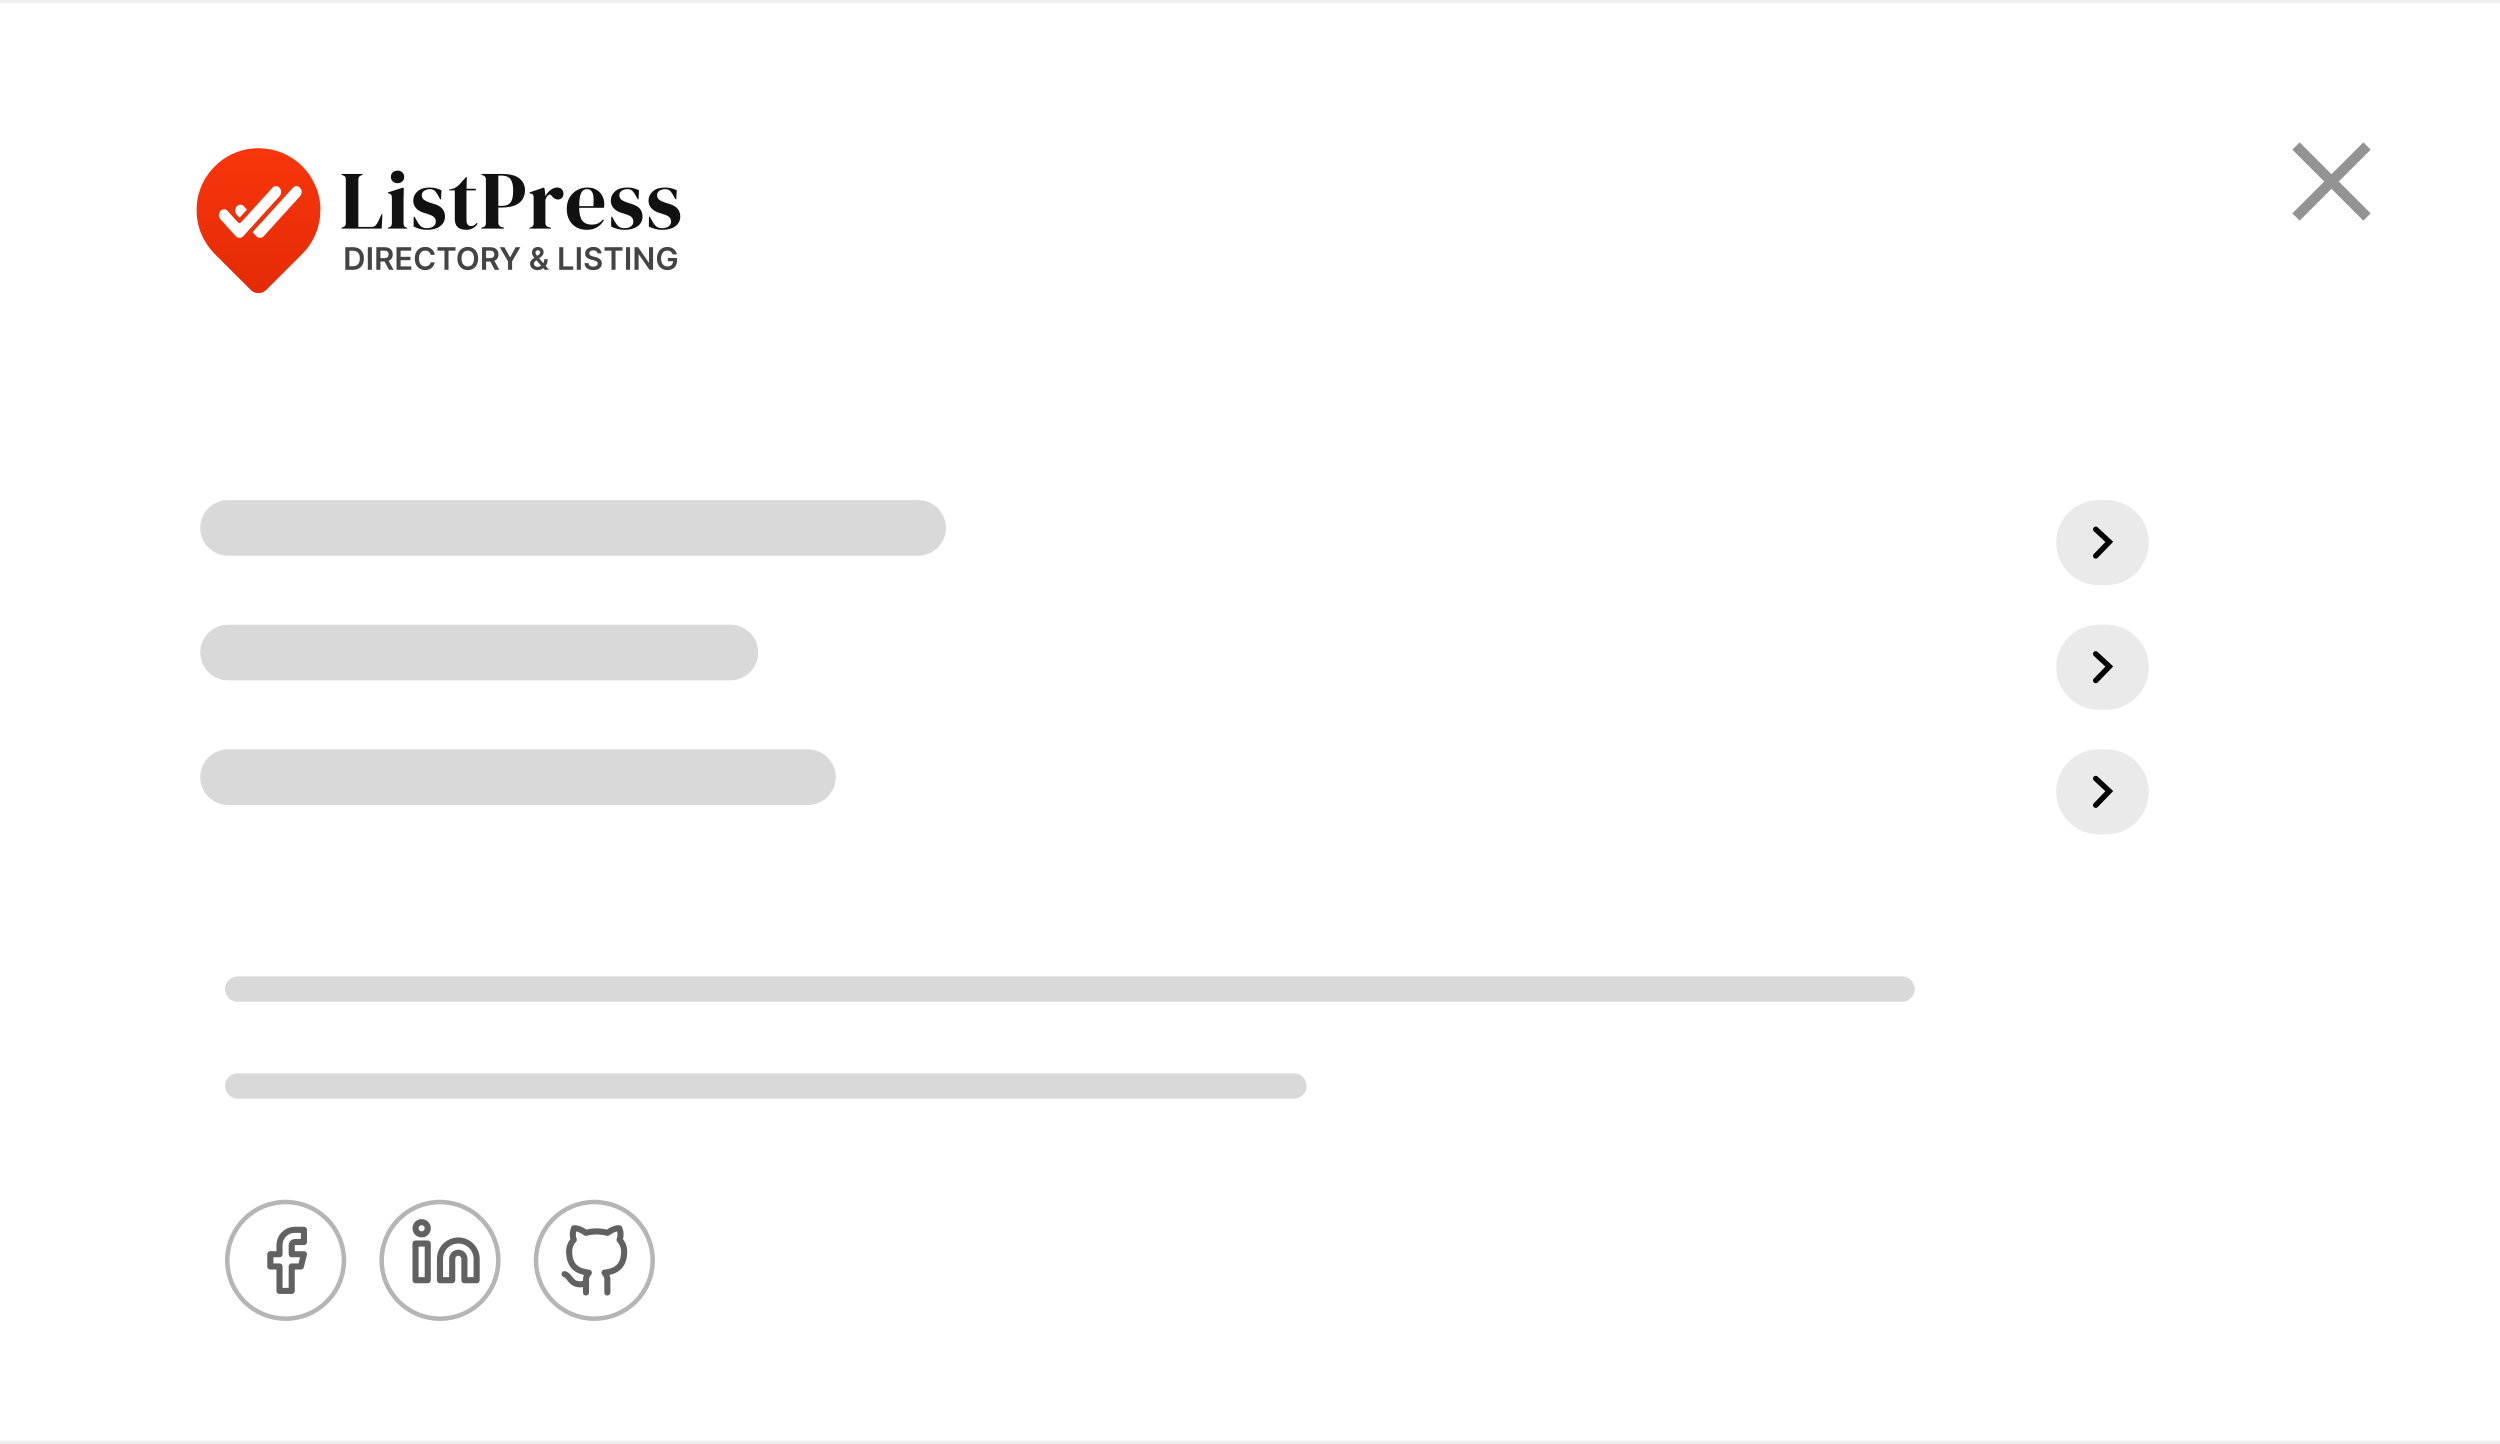
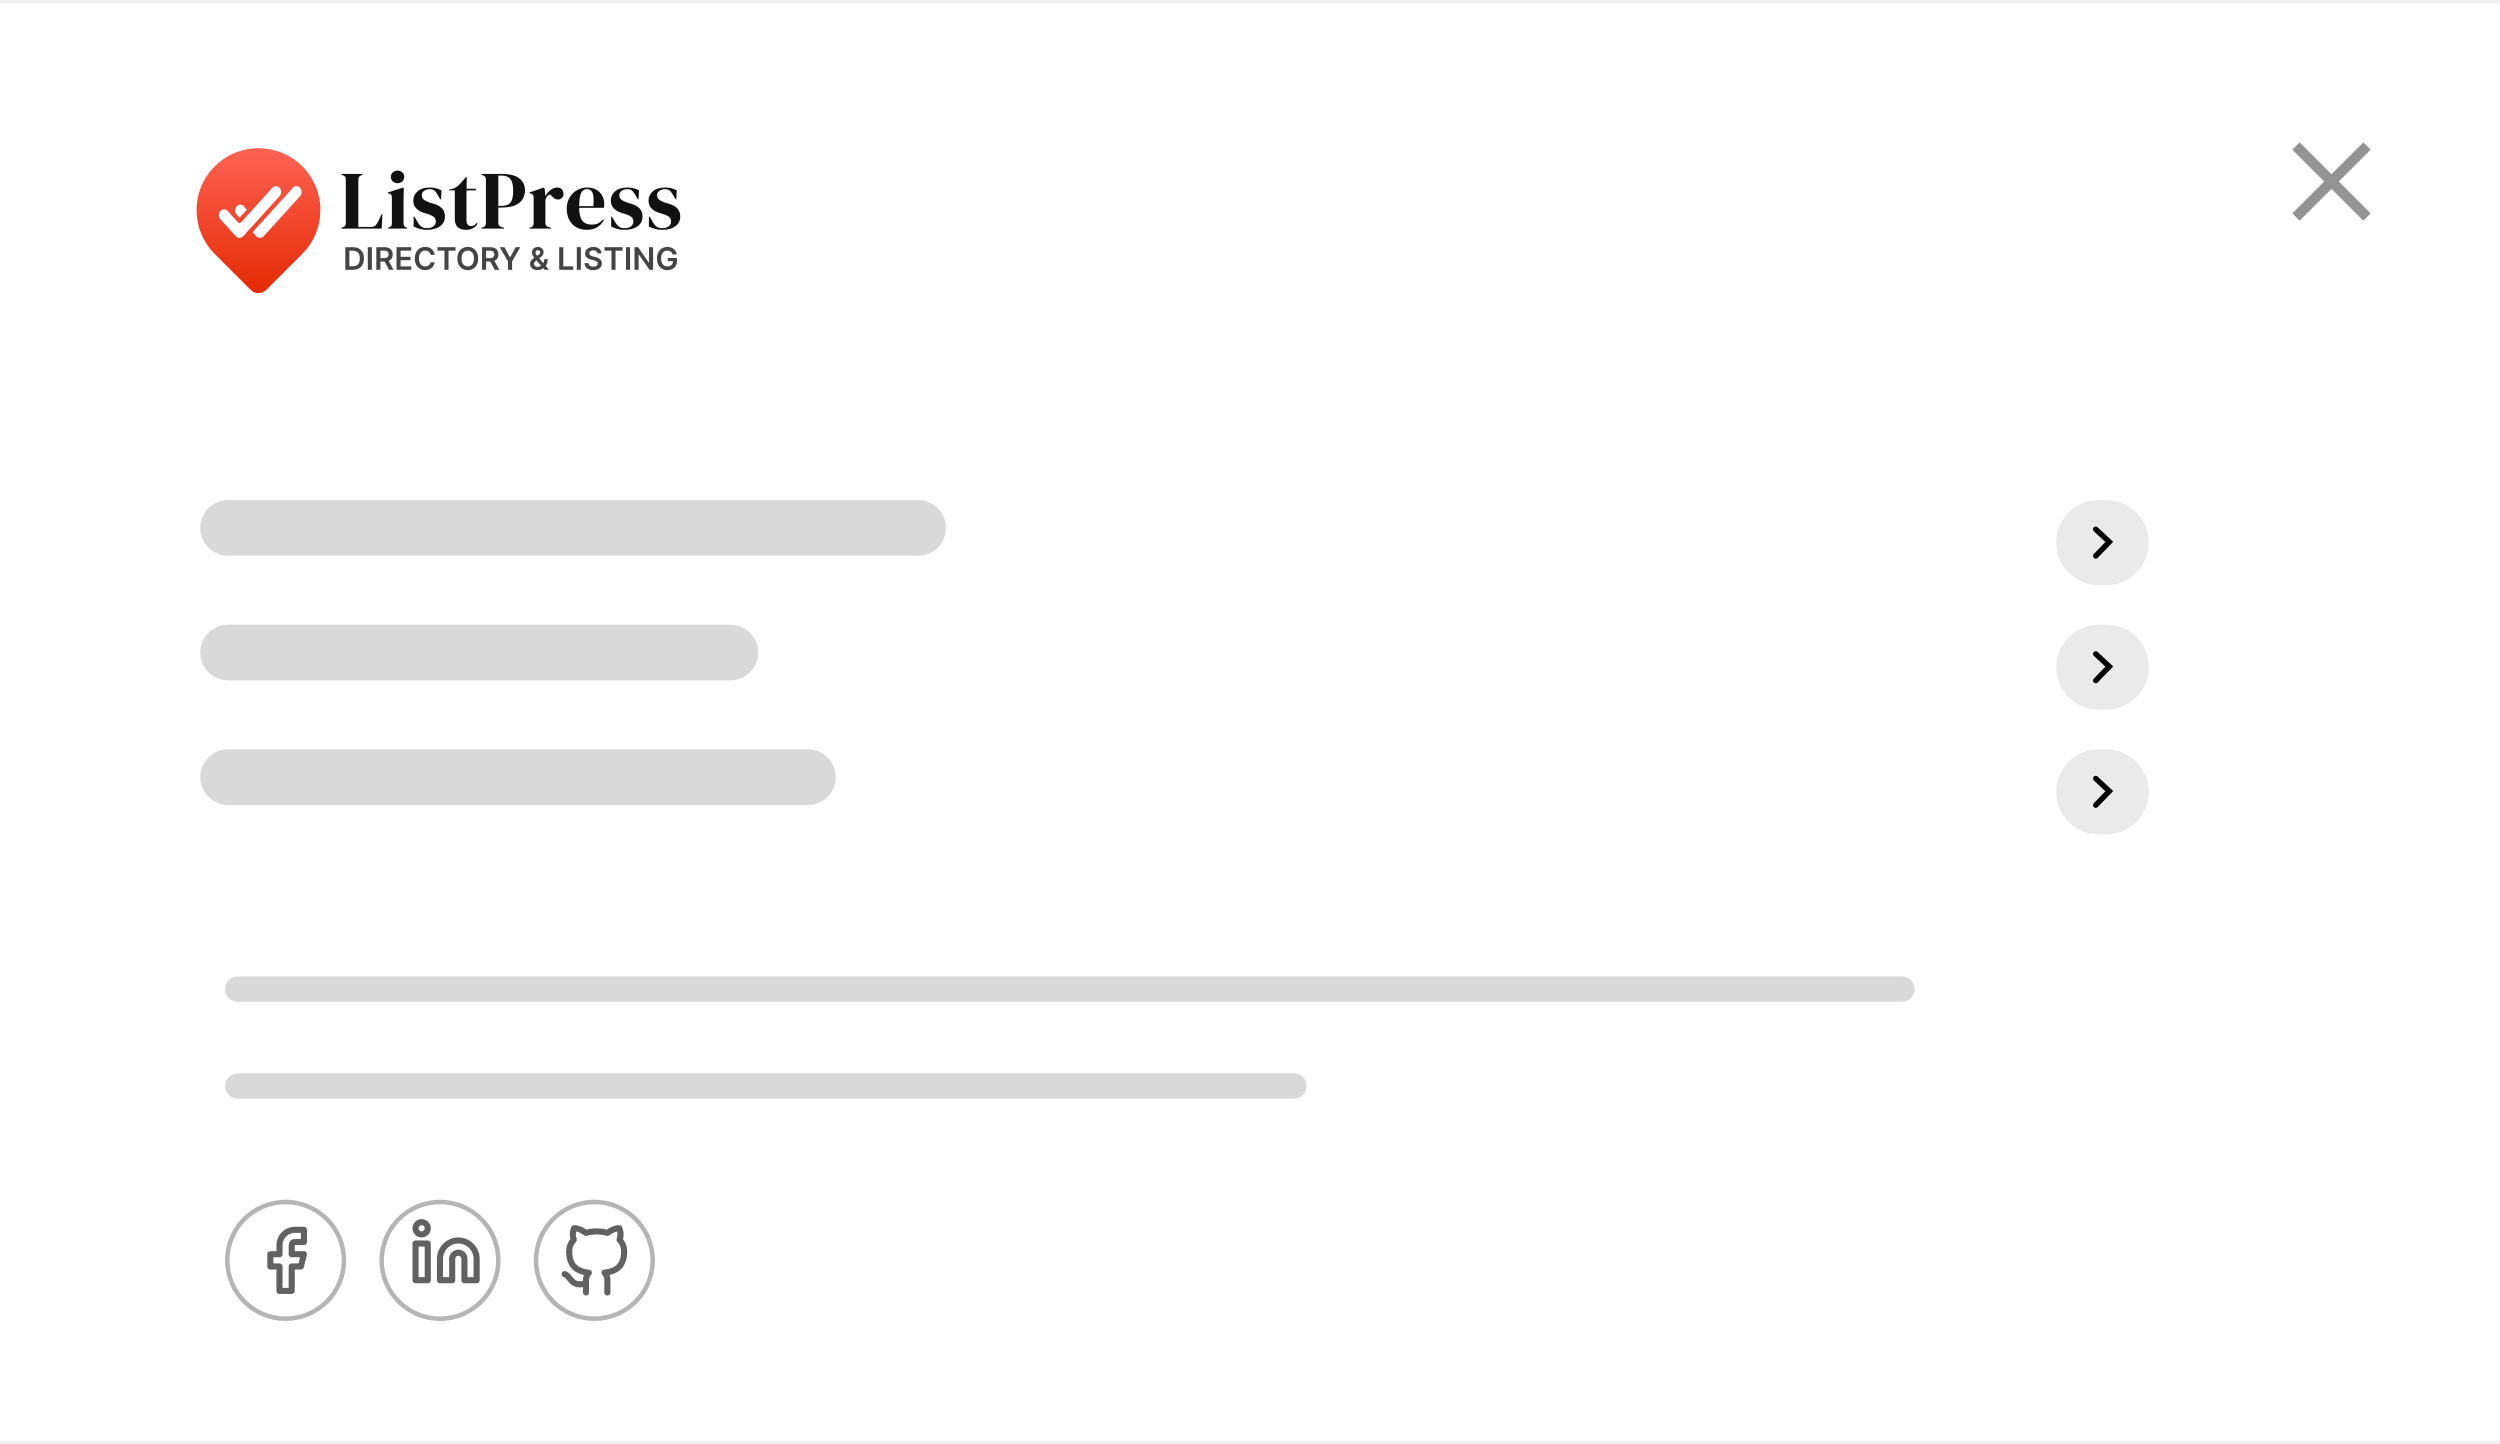
<svg xmlns="http://www.w3.org/2000/svg" width="400" height="231" viewBox="0 0 400 231" fill="none">
  <g clip-path="url(#clip0_210_1352)">
    <path d="M400 0.5H0V230.5H400V0.5Z" fill="white" />
    <path d="M55.03 201.655C55.03 196.501 50.851 192.322 45.697 192.322C40.542 192.322 36.363 196.501 36.363 201.655C36.363 206.81 40.542 210.989 45.697 210.989C50.851 210.989 55.03 206.81 55.03 201.655Z" stroke="#B5B5B5" stroke-width="0.726" />
    <path d="M79.731 201.655C79.731 196.501 75.552 192.322 70.398 192.322C65.243 192.322 61.065 196.501 61.065 201.655C61.065 206.81 65.243 210.989 70.398 210.989C75.552 210.989 79.731 206.81 79.731 201.655Z" stroke="#B5B5B5" stroke-width="0.726" />
    <path d="M104.43 201.655C104.43 196.501 100.252 192.322 95.097 192.322C89.942 192.322 85.764 196.501 85.764 201.655C85.764 206.81 89.942 210.989 95.097 210.989C100.252 210.989 104.43 206.81 104.43 201.655Z" stroke="#B5B5B5" stroke-width="0.726" />
    <path d="M337.007 80.008H335.796C332.036 80.008 328.988 83.056 328.988 86.816C328.988 90.575 332.036 93.623 335.796 93.623H337.007C340.767 93.623 343.815 90.575 343.815 86.816C343.815 83.056 340.767 80.008 337.007 80.008Z" fill="#EAEAEA" />
    <path d="M335.318 84.686L337.488 86.703L335.318 88.945" stroke="black" stroke-width="0.872" stroke-linecap="round" />
    <path d="M337.007 99.948H335.796C332.036 99.948 328.988 102.996 328.988 106.756C328.988 110.516 332.036 113.563 335.796 113.563H337.007C340.767 113.563 343.815 110.516 343.815 106.756C343.815 102.996 340.767 99.948 337.007 99.948Z" fill="#EAEAEA" />
    <path d="M335.318 104.626L337.488 106.644L335.318 108.885" stroke="black" stroke-width="0.872" stroke-linecap="round" />
    <path d="M337.007 119.889H335.796C332.036 119.889 328.988 122.937 328.988 126.696C328.988 130.456 332.036 133.504 335.796 133.504H337.007C340.767 133.504 343.815 130.456 343.815 126.696C343.815 122.937 340.767 119.889 337.007 119.889Z" fill="#EAEAEA" />
    <path d="M335.318 124.567L337.488 126.584L335.318 128.826" stroke="black" stroke-width="0.872" stroke-linecap="round" />
    <mask id="mask0_210_1352" style="mask-type:luminance" maskUnits="userSpaceOnUse" x="39" y="195" width="13" height="13">
      <path d="M51.561 195.791H39.832V207.52H51.561V195.791Z" fill="white" />
    </mask>
    <g mask="url(#mask0_210_1352)">
      <path d="M48.63 196.768H47.164C46.516 196.768 45.894 197.026 45.436 197.484C44.978 197.942 44.72 198.564 44.72 199.212V200.678H43.254V202.633H44.72V206.543H46.675V202.633H48.141L48.63 200.678H46.675V199.212C46.675 199.082 46.727 198.958 46.818 198.866C46.91 198.775 47.034 198.723 47.164 198.723H48.63V196.768Z" stroke="#616161" stroke-width="0.977" stroke-linecap="round" stroke-linejoin="round" />
    </g>
    <mask id="mask1_210_1352" style="mask-type:luminance" maskUnits="userSpaceOnUse" x="65" y="194" width="13" height="13">
      <path d="M77.239 194.569H65.51V206.298H77.239V194.569Z" fill="white" />
    </mask>
    <g mask="url(#mask1_210_1352)">
      <path d="M73.329 198.479C74.106 198.479 74.852 198.788 75.402 199.338C75.952 199.888 76.261 200.633 76.261 201.411V204.832H74.306V201.411C74.306 201.152 74.203 200.903 74.02 200.72C73.837 200.537 73.588 200.434 73.329 200.434C73.07 200.434 72.821 200.537 72.638 200.72C72.454 200.903 72.351 201.152 72.351 201.411V204.832H70.397V201.411C70.397 200.633 70.705 199.888 71.255 199.338C71.805 198.788 72.551 198.479 73.329 198.479Z" stroke="#616161" stroke-width="0.977" stroke-linecap="round" stroke-linejoin="round" />
      <path d="M68.441 198.968H66.486V204.832H68.441V198.968Z" stroke="#616161" stroke-width="0.977" stroke-linecap="round" stroke-linejoin="round" />
      <path d="M67.464 197.501C68.004 197.501 68.441 197.064 68.441 196.524C68.441 195.984 68.004 195.547 67.464 195.547C66.924 195.547 66.486 195.984 66.486 196.524C66.486 197.064 66.924 197.501 67.464 197.501Z" stroke="#616161" stroke-width="0.977" stroke-linecap="round" stroke-linejoin="round" />
    </g>
    <mask id="mask2_210_1352" style="mask-type:luminance" maskUnits="userSpaceOnUse" x="89" y="195" width="12" height="13">
      <path d="M100.964 195.791H89.234V207.52H100.964V195.791Z" fill="white" />
    </mask>
    <g mask="url(#mask2_210_1352)">
      <path d="M93.757 205.327C91.313 206.061 91.313 204.106 90.336 203.861M97.178 206.794V204.902C97.196 204.669 97.165 204.435 97.086 204.215C97.007 203.995 96.881 203.795 96.719 203.627C98.253 203.456 99.866 202.874 99.866 200.206C99.866 199.523 99.603 198.867 99.133 198.373C99.356 197.776 99.34 197.116 99.089 196.53C99.089 196.53 98.512 196.359 97.178 197.254C96.058 196.95 94.877 196.95 93.757 197.254C92.423 196.359 91.846 196.53 91.846 196.53C91.595 197.116 91.579 197.776 91.802 198.373C91.328 198.871 91.065 199.533 91.069 200.22C91.069 202.869 92.682 203.451 94.216 203.641C94.056 203.808 93.932 204.006 93.852 204.223C93.773 204.44 93.741 204.672 93.757 204.902V206.794" stroke="#616161" stroke-width="0.977" stroke-linecap="round" stroke-linejoin="round" />
    </g>
    <path d="M146.896 80.008H36.494C34.034 80.008 32.039 82.003 32.039 84.463C32.039 86.924 34.034 88.918 36.494 88.918H146.896C149.356 88.918 151.351 86.924 151.351 84.463C151.351 82.003 149.356 80.008 146.896 80.008Z" fill="#D9D9D9" />
    <path d="M129.263 119.889H36.494C34.034 119.889 32.039 121.884 32.039 124.344C32.039 126.805 34.034 128.799 36.494 128.799H129.263C131.723 128.799 133.718 126.805 133.718 124.344C133.718 121.884 131.723 119.889 129.263 119.889Z" fill="#D9D9D9" />
    <path d="M116.853 99.948H36.494C34.034 99.948 32.039 101.943 32.039 104.404C32.039 106.864 34.034 108.859 36.494 108.859H116.853C119.314 108.859 121.309 106.864 121.309 104.404C121.309 101.943 119.314 99.948 116.853 99.948Z" fill="#D9D9D9" />
    <path d="M367.939 22.773L366.771 23.941L378.134 35.304L379.302 34.136L367.939 22.773Z" fill="#939393" />
    <path d="M379.303 23.941L378.135 22.773L366.772 34.136L367.94 35.303L379.303 23.941Z" fill="#939393" />
    <path d="M304.326 156.227H38.029C36.908 156.227 36 157.135 36 158.256C36 159.377 36.908 160.285 38.029 160.285H304.326C305.447 160.285 306.355 159.377 306.355 158.256C306.355 157.135 305.447 156.227 304.326 156.227Z" fill="#D9D9D9" />
    <path d="M207.034 171.731H38.029C36.908 171.731 36 172.639 36 173.76C36 174.88 36.908 175.789 38.029 175.789H207.034C208.155 175.789 209.063 174.88 209.063 173.76C209.063 172.639 208.155 171.731 207.034 171.731Z" fill="#D9D9D9" />
    <path d="M51.157 32.134C51.035 31.317 50.813 30.527 50.491 29.766L49.869 28.537C48.907 26.944 47.605 25.713 45.963 24.844C44.842 24.25 43.652 23.895 42.392 23.78C41.875 23.715 41.361 23.695 40.849 23.718L39.505 23.875C37.216 24.336 35.313 25.452 33.798 27.224C33.68 27.363 33.562 27.503 33.443 27.645C33.428 27.662 33.418 27.682 33.412 27.703C33.404 27.732 33.392 27.759 33.376 27.782C33.097 28.111 32.848 28.492 32.629 28.925C32.402 29.331 32.202 29.778 32.029 30.265C31.854 30.742 31.719 31.241 31.622 31.759C31.111 34.733 31.802 37.552 33.68 39.871C33.924 40.173 34.094 40.371 34.188 40.465C36.193 42.457 38.193 44.455 40.188 46.458C40.219 46.49 40.263 46.504 40.303 46.521C40.725 46.952 41.485 46.979 42.009 46.777C42.474 46.591 42.782 46.214 43.205 45.779L44.721 44.264L46.1 42.882C46.794 42.196 47.486 41.505 48.175 40.808C48.598 40.38 48.913 40.035 49.121 39.772C50.278 38.306 50.972 36.623 51.203 34.72C51.236 34.449 51.243 34.196 51.222 33.96C51.317 33.373 51.244 32.721 51.157 32.134ZM37.989 30.384C37.99 30.384 37.99 30.385 37.99 30.386C37.989 30.385 37.987 30.384 37.986 30.385C37.987 30.384 37.988 30.384 37.989 30.384ZM37.324 40.683C37.324 40.683 37.325 40.683 37.325 40.683C37.325 40.683 37.325 40.683 37.326 40.684C37.325 40.683 37.325 40.683 37.324 40.683ZM37.605 41.315C37.605 41.315 37.606 41.315 37.606 41.315C37.607 41.316 37.608 41.316 37.608 41.317C37.607 41.316 37.606 41.315 37.605 41.315ZM46.196 35.271C46.196 35.271 46.195 35.271 46.195 35.271C46.195 35.271 46.196 35.272 46.196 35.271C46.196 35.271 46.196 35.271 46.196 35.271Z" fill="url(#paint0_linear_210_1352)" />
    <path d="M36.312 33.635C35.985 33.405 35.547 33.447 35.261 33.761C34.931 34.124 34.931 34.714 35.261 35.078L37.722 37.792C38.051 38.155 38.586 38.155 38.916 37.792L44.738 31.371C45.068 31.008 45.068 30.419 44.738 30.054C44.453 29.74 44.014 29.698 43.687 29.928L38.783 35.336C38.406 35.751 38.297 35.824 37.921 35.408L36.312 33.635Z" fill="white" />
    <path d="M38.917 32.891C38.59 32.661 38.151 32.703 37.866 33.017C37.536 33.38 37.536 33.97 37.866 34.334L38.326 34.842L39.506 33.541L38.916 32.89L38.917 32.891ZM40.411 37.14L41.002 37.792C41.332 38.155 41.866 38.155 42.196 37.792L48.018 31.371C48.347 31.008 48.347 30.419 48.018 30.054C47.733 29.74 47.293 29.698 46.968 29.928L42.062 35.336C41.973 35.435 41.898 35.514 41.831 35.573L40.411 37.14Z" fill="white" />
    <path d="M54.629 36.574V36.441L54.908 36.335C55.093 36.264 55.208 36.181 55.252 36.083C55.305 35.977 55.332 35.836 55.332 35.659V28.742C55.332 28.566 55.305 28.424 55.252 28.318C55.199 28.212 55.084 28.128 54.908 28.067L54.629 27.96V27.828H58.008V27.96L57.77 28.067C57.602 28.128 57.487 28.217 57.425 28.331C57.364 28.438 57.333 28.579 57.333 28.756V36.309H59.373C59.7 36.309 59.939 36.229 60.089 36.07C60.248 35.911 60.398 35.681 60.539 35.381L61.056 34.268H61.189L61.069 36.574H54.629ZM63.614 29.312C63.314 29.312 63.058 29.219 62.846 29.034C62.642 28.84 62.541 28.597 62.541 28.305C62.541 28.005 62.642 27.762 62.846 27.576C63.058 27.391 63.314 27.298 63.614 27.298C63.914 27.298 64.166 27.391 64.37 27.576C64.573 27.762 64.674 28.005 64.674 28.305C64.674 28.597 64.573 28.84 64.37 29.034C64.166 29.219 63.914 29.312 63.614 29.312ZM62.051 36.574V36.441L62.236 36.388C62.413 36.335 62.532 36.256 62.594 36.15C62.664 36.044 62.7 35.902 62.7 35.726V31.578C62.7 31.392 62.664 31.256 62.594 31.167C62.532 31.07 62.413 31.004 62.236 30.968L62.051 30.929V30.796L64.475 30.014L64.608 30.147L64.568 32.029V35.739C64.568 35.916 64.599 36.057 64.661 36.163C64.732 36.269 64.851 36.349 65.019 36.401L65.151 36.441V36.574H62.051ZM68.295 36.773C67.863 36.773 67.474 36.719 67.129 36.614C66.785 36.516 66.467 36.393 66.175 36.242L66.189 34.666H66.321L66.772 35.461C66.966 35.814 67.178 36.079 67.408 36.256C67.646 36.424 67.947 36.508 68.309 36.508C68.733 36.508 69.073 36.415 69.329 36.229C69.594 36.035 69.727 35.779 69.727 35.461C69.727 35.169 69.634 34.931 69.448 34.745C69.263 34.56 68.918 34.392 68.415 34.242L67.858 34.069C67.319 33.91 66.895 33.663 66.586 33.327C66.277 32.992 66.122 32.581 66.122 32.095C66.122 31.512 66.352 31.017 66.811 30.611C67.271 30.204 67.929 30.001 68.786 30.001C69.13 30.001 69.453 30.041 69.753 30.12C70.062 30.191 70.358 30.302 70.641 30.452L70.561 31.883H70.429L69.965 31.061C69.797 30.77 69.629 30.567 69.462 30.452C69.302 30.328 69.06 30.266 68.733 30.266C68.432 30.266 68.15 30.35 67.885 30.518C67.62 30.686 67.487 30.924 67.487 31.233C67.487 31.534 67.598 31.772 67.818 31.949C68.048 32.126 68.384 32.289 68.826 32.439L69.422 32.612C70.058 32.806 70.513 33.075 70.787 33.42C71.061 33.756 71.197 34.162 71.197 34.639C71.197 35.284 70.941 35.801 70.429 36.189C69.925 36.578 69.214 36.773 68.295 36.773ZM74.557 36.773C73.992 36.773 73.55 36.631 73.232 36.349C72.923 36.066 72.768 35.615 72.768 34.997V30.465H71.854V30.332L72.172 30.279C72.446 30.218 72.68 30.129 72.874 30.014C73.078 29.9 73.276 29.745 73.471 29.551L74.557 28.345H74.69L74.65 30.2H76.134V30.465H74.637V35.235C74.637 35.545 74.703 35.779 74.835 35.938C74.977 36.097 75.153 36.176 75.365 36.176C75.551 36.176 75.715 36.132 75.856 36.044C75.997 35.947 76.138 35.818 76.28 35.659L76.412 35.792C76.236 36.092 75.993 36.331 75.684 36.508C75.374 36.684 74.999 36.773 74.557 36.773ZM77.041 36.574V36.441L77.306 36.349C77.483 36.295 77.598 36.216 77.651 36.11C77.713 36.004 77.744 35.863 77.744 35.686V28.742C77.744 28.566 77.713 28.424 77.651 28.318C77.589 28.212 77.47 28.128 77.293 28.067L77.041 27.96V27.828H80.261C81.578 27.828 82.527 28.071 83.11 28.557C83.702 29.034 83.998 29.666 83.998 30.452C83.998 30.955 83.874 31.419 83.627 31.843C83.389 32.258 82.991 32.59 82.435 32.837C81.878 33.084 81.127 33.208 80.182 33.208H79.731V35.646C79.731 35.991 79.904 36.216 80.248 36.322L80.646 36.441V36.574H77.041ZM79.731 32.943H80.235C80.668 32.943 81.021 32.872 81.295 32.731C81.569 32.59 81.772 32.342 81.904 31.989C82.037 31.636 82.103 31.145 82.103 30.518C82.103 29.882 82.028 29.387 81.878 29.034C81.737 28.68 81.525 28.438 81.242 28.305C80.959 28.164 80.606 28.093 80.182 28.093H79.731V32.943ZM84.721 36.574V36.441L84.919 36.388C85.096 36.335 85.215 36.256 85.277 36.15C85.348 36.044 85.383 35.907 85.383 35.739V31.591C85.383 31.397 85.348 31.256 85.277 31.167C85.215 31.07 85.096 31.004 84.919 30.968L84.721 30.916V30.783L87 30.014L87.132 30.147L87.252 31.287V31.392C87.375 31.145 87.534 30.92 87.729 30.717C87.932 30.505 88.153 30.332 88.391 30.2C88.639 30.067 88.882 30.001 89.12 30.001C89.456 30.001 89.712 30.094 89.889 30.279C90.065 30.465 90.154 30.699 90.154 30.982C90.154 31.282 90.065 31.516 89.889 31.684C89.721 31.843 89.518 31.923 89.279 31.923C88.908 31.923 88.581 31.737 88.299 31.366L88.272 31.34C88.184 31.216 88.082 31.15 87.967 31.141C87.852 31.123 87.746 31.176 87.649 31.3C87.561 31.379 87.486 31.477 87.424 31.591C87.371 31.697 87.318 31.821 87.265 31.962V35.659C87.265 36.013 87.419 36.234 87.729 36.322L88.153 36.441V36.574H84.721ZM93.954 30.001C94.528 30.001 95.018 30.12 95.425 30.359C95.831 30.589 96.14 30.907 96.352 31.313C96.573 31.711 96.684 32.166 96.684 32.678C96.684 32.775 96.679 32.877 96.67 32.983C96.662 33.08 96.644 33.168 96.617 33.248H92.668C92.677 34.202 92.845 34.891 93.172 35.315C93.508 35.73 94.002 35.938 94.656 35.938C95.098 35.938 95.456 35.867 95.73 35.726C96.003 35.584 96.26 35.377 96.498 35.103L96.631 35.222C96.357 35.708 95.99 36.088 95.531 36.362C95.08 36.636 94.537 36.773 93.901 36.773C93.274 36.773 92.717 36.64 92.231 36.375C91.745 36.101 91.365 35.712 91.092 35.209C90.818 34.705 90.681 34.105 90.681 33.407C90.681 32.682 90.84 32.068 91.158 31.565C91.476 31.052 91.882 30.664 92.377 30.399C92.88 30.134 93.406 30.001 93.954 30.001ZM93.914 30.266C93.658 30.266 93.437 30.346 93.251 30.505C93.075 30.655 92.933 30.929 92.828 31.326C92.73 31.715 92.677 32.267 92.668 32.983H94.934C95.023 32.02 94.987 31.326 94.828 30.902C94.669 30.478 94.365 30.266 93.914 30.266ZM99.901 36.773C99.469 36.773 99.08 36.719 98.735 36.614C98.391 36.516 98.073 36.393 97.781 36.242L97.794 34.666H97.927L98.377 35.461C98.572 35.814 98.784 36.079 99.014 36.256C99.252 36.424 99.552 36.508 99.915 36.508C100.339 36.508 100.679 36.415 100.935 36.229C101.2 36.035 101.333 35.779 101.333 35.461C101.333 35.169 101.24 34.931 101.054 34.745C100.869 34.56 100.524 34.392 100.021 34.242L99.464 34.069C98.925 33.91 98.501 33.663 98.192 33.327C97.883 32.992 97.728 32.581 97.728 32.095C97.728 31.512 97.958 31.017 98.417 30.611C98.877 30.204 99.535 30.001 100.392 30.001C100.736 30.001 101.059 30.041 101.359 30.12C101.668 30.191 101.964 30.302 102.247 30.452L102.167 31.883H102.035L101.571 31.061C101.403 30.77 101.235 30.567 101.067 30.452C100.908 30.328 100.666 30.266 100.339 30.266C100.038 30.266 99.756 30.35 99.491 30.518C99.226 30.686 99.093 30.924 99.093 31.233C99.093 31.534 99.204 31.772 99.424 31.949C99.654 32.126 99.99 32.289 100.431 32.439L101.028 32.612C101.664 32.806 102.119 33.075 102.393 33.42C102.666 33.756 102.803 34.162 102.803 34.639C102.803 35.284 102.547 35.801 102.035 36.189C101.531 36.578 100.82 36.773 99.901 36.773ZM105.938 36.773C105.505 36.773 105.116 36.719 104.772 36.614C104.427 36.516 104.109 36.393 103.818 36.242L103.831 34.666H103.963L104.414 35.461C104.608 35.814 104.82 36.079 105.05 36.256C105.289 36.424 105.589 36.508 105.951 36.508C106.375 36.508 106.715 36.415 106.971 36.229C107.237 36.035 107.369 35.779 107.369 35.461C107.369 35.169 107.276 34.931 107.091 34.745C106.905 34.56 106.561 34.392 106.057 34.242L105.501 34.069C104.962 33.91 104.538 33.663 104.229 33.327C103.919 32.992 103.765 32.581 103.765 32.095C103.765 31.512 103.994 31.017 104.454 30.611C104.913 30.204 105.571 30.001 106.428 30.001C106.773 30.001 107.095 30.041 107.396 30.12C107.705 30.191 108.001 30.302 108.283 30.452L108.204 31.883H108.071L107.608 31.061C107.44 30.77 107.272 30.567 107.104 30.452C106.945 30.328 106.702 30.266 106.375 30.266C106.075 30.266 105.792 30.35 105.527 30.518C105.262 30.686 105.13 30.924 105.13 31.233C105.13 31.534 105.24 31.772 105.461 31.949C105.691 32.126 106.026 32.289 106.468 32.439L107.064 32.612C107.7 32.806 108.155 33.075 108.429 33.42C108.703 33.756 108.84 34.162 108.84 34.639C108.84 35.284 108.584 35.801 108.071 36.189C107.568 36.578 106.857 36.773 105.938 36.773Z" fill="#111111" />
    <path d="M56.472 43.169H55.247V39.554H56.496C56.855 39.554 57.163 39.627 57.421 39.772C57.68 39.915 57.879 40.122 58.017 40.391C58.156 40.66 58.226 40.983 58.226 41.358C58.226 41.734 58.156 42.058 58.016 42.328C57.877 42.599 57.676 42.807 57.414 42.951C57.153 43.096 56.839 43.169 56.472 43.169ZM55.902 42.602H56.44C56.692 42.602 56.902 42.556 57.07 42.464C57.238 42.371 57.365 42.233 57.449 42.05C57.534 41.865 57.576 41.634 57.576 41.358C57.576 41.081 57.534 40.852 57.449 40.67C57.365 40.486 57.239 40.349 57.074 40.259C56.909 40.167 56.704 40.121 56.459 40.121H55.902V42.602ZM59.502 39.554V43.169H58.848V39.554H59.502ZM60.211 43.169V39.554H61.567C61.844 39.554 62.077 39.603 62.265 39.699C62.455 39.796 62.598 39.931 62.694 40.105C62.792 40.278 62.841 40.48 62.841 40.71C62.841 40.942 62.791 41.143 62.692 41.314C62.595 41.483 62.451 41.614 62.26 41.707C62.069 41.799 61.835 41.845 61.558 41.845H60.593V41.301H61.47C61.632 41.301 61.765 41.279 61.868 41.234C61.972 41.189 62.048 41.122 62.098 41.035C62.148 40.947 62.174 40.839 62.174 40.71C62.174 40.582 62.148 40.473 62.098 40.382C62.047 40.29 61.97 40.221 61.867 40.174C61.763 40.126 61.63 40.102 61.466 40.102H60.866V43.169H60.211ZM62.078 41.531L62.973 43.169H62.242L61.364 41.531H62.078ZM63.443 43.169V39.554H65.794V40.103H64.098V41.084H65.672V41.633H64.098V42.62H65.808V43.169H63.443ZM69.555 40.774H68.895C68.876 40.666 68.841 40.57 68.791 40.486C68.74 40.401 68.677 40.33 68.602 40.271C68.527 40.212 68.441 40.168 68.344 40.139C68.249 40.108 68.146 40.093 68.036 40.093C67.839 40.093 67.665 40.142 67.513 40.241C67.362 40.339 67.243 40.482 67.157 40.672C67.071 40.86 67.028 41.09 67.028 41.361C67.028 41.638 67.071 41.871 67.157 42.06C67.244 42.248 67.363 42.391 67.513 42.487C67.665 42.583 67.839 42.63 68.034 42.63C68.142 42.63 68.243 42.616 68.338 42.588C68.433 42.559 68.518 42.516 68.593 42.459C68.67 42.403 68.734 42.333 68.786 42.251C68.839 42.169 68.875 42.074 68.895 41.968L69.555 41.972C69.53 42.144 69.477 42.305 69.394 42.456C69.313 42.606 69.207 42.739 69.075 42.854C68.943 42.968 68.789 43.058 68.613 43.123C68.436 43.186 68.24 43.218 68.025 43.218C67.707 43.218 67.424 43.144 67.175 42.997C66.925 42.85 66.729 42.638 66.585 42.36C66.442 42.083 66.37 41.75 66.37 41.361C66.37 40.972 66.442 40.639 66.587 40.363C66.732 40.085 66.929 39.873 67.178 39.726C67.427 39.579 67.71 39.505 68.025 39.505C68.226 39.505 68.413 39.533 68.586 39.59C68.759 39.646 68.913 39.729 69.049 39.839C69.184 39.947 69.295 40.08 69.382 40.237C69.47 40.394 69.528 40.573 69.555 40.774ZM69.996 40.103V39.554H72.879V40.103H71.762V43.169H71.113V40.103H69.996ZM76.504 41.361C76.504 41.751 76.431 42.084 76.285 42.362C76.141 42.639 75.943 42.85 75.692 42.997C75.443 43.144 75.16 43.218 74.844 43.218C74.527 43.218 74.244 43.144 73.993 42.997C73.744 42.849 73.546 42.637 73.4 42.36C73.255 42.083 73.183 41.75 73.183 41.361C73.183 40.972 73.255 40.639 73.4 40.363C73.546 40.085 73.744 39.873 73.993 39.726C74.244 39.579 74.527 39.505 74.844 39.505C75.16 39.505 75.443 39.579 75.692 39.726C75.943 39.873 76.141 40.085 76.285 40.363C76.431 40.639 76.504 40.972 76.504 41.361ZM75.846 41.361C75.846 41.087 75.803 40.856 75.717 40.668C75.632 40.479 75.515 40.336 75.364 40.239C75.214 40.142 75.04 40.093 74.844 40.093C74.647 40.093 74.474 40.142 74.323 40.239C74.172 40.336 74.054 40.479 73.968 40.668C73.884 40.856 73.841 41.087 73.841 41.361C73.841 41.636 73.884 41.867 73.968 42.057C74.054 42.245 74.172 42.388 74.323 42.486C74.474 42.582 74.647 42.63 74.844 42.63C75.04 42.63 75.214 42.582 75.364 42.486C75.515 42.388 75.632 42.245 75.717 42.057C75.803 41.867 75.846 41.636 75.846 41.361ZM77.123 43.169V39.554H78.478C78.756 39.554 78.989 39.603 79.177 39.699C79.367 39.796 79.509 39.931 79.606 40.105C79.704 40.278 79.752 40.48 79.752 40.71C79.752 40.942 79.703 41.143 79.604 41.314C79.507 41.483 79.362 41.614 79.172 41.707C78.981 41.799 78.747 41.845 78.469 41.845H77.504V41.301H78.381C78.544 41.301 78.677 41.279 78.78 41.234C78.883 41.189 78.96 41.122 79.009 41.035C79.06 40.947 79.085 40.839 79.085 40.71C79.085 40.582 79.06 40.473 79.009 40.382C78.959 40.29 78.882 40.221 78.778 40.174C78.675 40.126 78.541 40.102 78.378 40.102H77.778V43.169H77.123ZM78.99 41.531L79.885 43.169H79.154L78.275 41.531H78.99ZM79.967 39.554H80.707L81.591 41.153H81.626L82.51 39.554H83.249L81.935 41.82V43.169H81.282V41.82L79.967 39.554ZM85.997 43.221C85.75 43.221 85.538 43.177 85.36 43.087C85.183 42.998 85.046 42.877 84.949 42.725C84.854 42.573 84.806 42.4 84.806 42.209C84.806 42.064 84.836 41.936 84.894 41.824C84.954 41.712 85.037 41.608 85.141 41.513C85.247 41.418 85.37 41.323 85.508 41.229L86.149 40.793C86.243 40.732 86.314 40.667 86.363 40.599C86.412 40.531 86.437 40.451 86.437 40.359C86.437 40.282 86.404 40.208 86.338 40.139C86.273 40.069 86.184 40.035 86.07 40.035C85.993 40.035 85.925 40.053 85.867 40.089C85.809 40.124 85.764 40.171 85.731 40.229C85.699 40.286 85.683 40.347 85.683 40.412C85.683 40.491 85.705 40.571 85.749 40.652C85.793 40.733 85.851 40.817 85.921 40.904C85.993 40.992 86.07 41.084 86.151 41.181L87.847 43.169H87.155L85.747 41.556C85.642 41.433 85.541 41.313 85.443 41.194C85.347 41.075 85.267 40.952 85.205 40.823C85.144 40.694 85.113 40.554 85.113 40.403C85.113 40.233 85.153 40.08 85.231 39.946C85.31 39.811 85.42 39.705 85.561 39.627C85.704 39.549 85.87 39.51 86.061 39.51C86.251 39.51 86.415 39.548 86.551 39.623C86.688 39.699 86.793 39.799 86.867 39.923C86.941 40.048 86.978 40.184 86.978 40.331C86.978 40.502 86.936 40.654 86.851 40.79C86.767 40.924 86.649 41.046 86.499 41.155L85.768 41.69C85.648 41.777 85.562 41.865 85.51 41.954C85.459 42.043 85.433 42.118 85.433 42.18C85.433 42.276 85.457 42.362 85.505 42.44C85.553 42.517 85.621 42.58 85.708 42.627C85.796 42.673 85.899 42.696 86.017 42.696C86.146 42.696 86.274 42.667 86.4 42.609C86.525 42.55 86.64 42.467 86.744 42.358C86.847 42.25 86.93 42.121 86.991 41.97C87.052 41.819 87.082 41.65 87.082 41.466H87.631C87.631 41.694 87.606 41.893 87.555 42.062C87.505 42.23 87.44 42.373 87.36 42.489C87.28 42.604 87.195 42.697 87.106 42.766C87.077 42.786 87.05 42.806 87.024 42.826C86.998 42.846 86.971 42.866 86.943 42.886C86.816 43.001 86.667 43.086 86.497 43.14C86.327 43.194 86.161 43.221 85.997 43.221ZM89.473 43.169V39.554H90.128V42.62H91.719V43.169H89.473ZM92.942 39.554V43.169H92.288V39.554H92.942ZM95.615 40.548C95.599 40.394 95.529 40.274 95.407 40.188C95.286 40.102 95.128 40.059 94.934 40.059C94.798 40.059 94.681 40.08 94.583 40.121C94.485 40.162 94.411 40.218 94.359 40.289C94.307 40.359 94.281 40.44 94.279 40.53C94.279 40.606 94.297 40.671 94.331 40.726C94.366 40.782 94.414 40.829 94.474 40.867C94.534 40.905 94.6 40.937 94.673 40.963C94.746 40.989 94.82 41.01 94.894 41.028L95.232 41.113C95.369 41.144 95.5 41.187 95.626 41.242C95.753 41.296 95.867 41.364 95.966 41.446C96.068 41.529 96.148 41.628 96.207 41.744C96.265 41.861 96.295 41.997 96.295 42.154C96.295 42.366 96.241 42.552 96.132 42.713C96.024 42.873 95.868 42.998 95.663 43.089C95.46 43.178 95.213 43.223 94.924 43.223C94.642 43.223 94.398 43.18 94.191 43.093C93.985 43.005 93.824 42.879 93.708 42.711C93.593 42.544 93.53 42.341 93.521 42.101H94.165C94.174 42.227 94.213 42.331 94.281 42.415C94.35 42.498 94.438 42.561 94.548 42.602C94.658 42.643 94.782 42.664 94.918 42.664C95.061 42.664 95.185 42.643 95.292 42.6C95.401 42.557 95.485 42.497 95.546 42.42C95.608 42.343 95.639 42.252 95.64 42.148C95.639 42.054 95.611 41.977 95.557 41.916C95.503 41.853 95.427 41.801 95.329 41.76C95.233 41.718 95.12 41.68 94.991 41.647L94.579 41.541C94.282 41.465 94.047 41.349 93.874 41.194C93.702 41.037 93.616 40.83 93.616 40.571C93.616 40.358 93.674 40.172 93.789 40.012C93.905 39.852 94.064 39.727 94.264 39.639C94.464 39.55 94.69 39.505 94.943 39.505C95.2 39.505 95.424 39.55 95.617 39.639C95.811 39.727 95.964 39.85 96.074 40.008C96.185 40.164 96.242 40.344 96.245 40.548H95.615ZM96.72 40.103V39.554H99.603V40.103H98.486V43.169H97.837V40.103H96.72ZM100.813 39.554V43.169H100.159V39.554H100.813ZM104.492 39.554V43.169H103.91L102.207 40.707H102.177V43.169H101.522V39.554H102.108L103.809 42.018H103.841V39.554H104.492ZM107.627 40.709C107.597 40.613 107.557 40.528 107.505 40.453C107.454 40.376 107.393 40.311 107.321 40.257C107.251 40.203 107.17 40.162 107.078 40.135C106.986 40.107 106.886 40.093 106.778 40.093C106.584 40.093 106.411 40.142 106.259 40.239C106.107 40.337 105.988 40.48 105.901 40.67C105.815 40.858 105.772 41.087 105.772 41.358C105.772 41.631 105.815 41.862 105.901 42.051C105.987 42.241 106.106 42.385 106.259 42.484C106.412 42.581 106.59 42.63 106.792 42.63C106.976 42.63 107.134 42.595 107.268 42.524C107.404 42.454 107.508 42.354 107.581 42.224C107.654 42.094 107.69 41.941 107.69 41.766L107.838 41.788H106.857V41.277H108.324V41.711C108.324 42.02 108.258 42.288 108.126 42.514C107.994 42.74 107.813 42.914 107.583 43.036C107.352 43.157 107.087 43.218 106.788 43.218C106.456 43.218 106.163 43.143 105.911 42.994C105.661 42.843 105.465 42.63 105.324 42.353C105.184 42.076 105.114 41.746 105.114 41.365C105.114 41.073 105.155 40.813 105.237 40.583C105.321 40.354 105.437 40.159 105.587 39.999C105.736 39.838 105.911 39.716 106.113 39.632C106.314 39.547 106.533 39.505 106.769 39.505C106.969 39.505 107.156 39.535 107.328 39.593C107.501 39.651 107.655 39.733 107.789 39.84C107.924 39.947 108.035 40.075 108.123 40.221C108.21 40.369 108.267 40.531 108.294 40.709H107.627Z" fill="#444444" />
  </g>
  <defs>
    <linearGradient id="paint0_linear_210_1352" x1="41.363" y1="23.709" x2="41.363" y2="46.898" gradientUnits="userSpaceOnUse">
-       <stop stop-color="#FA350C" />
+       <stop stop-color="#FE6254" />
      <stop offset="1" stop-color="#E32B05" />
    </linearGradient>
    <clipPath id="clip0_210_1352">
      <rect width="400" height="230" fill="white" transform="translate(0 0.5)" />
    </clipPath>
  </defs>
</svg>
